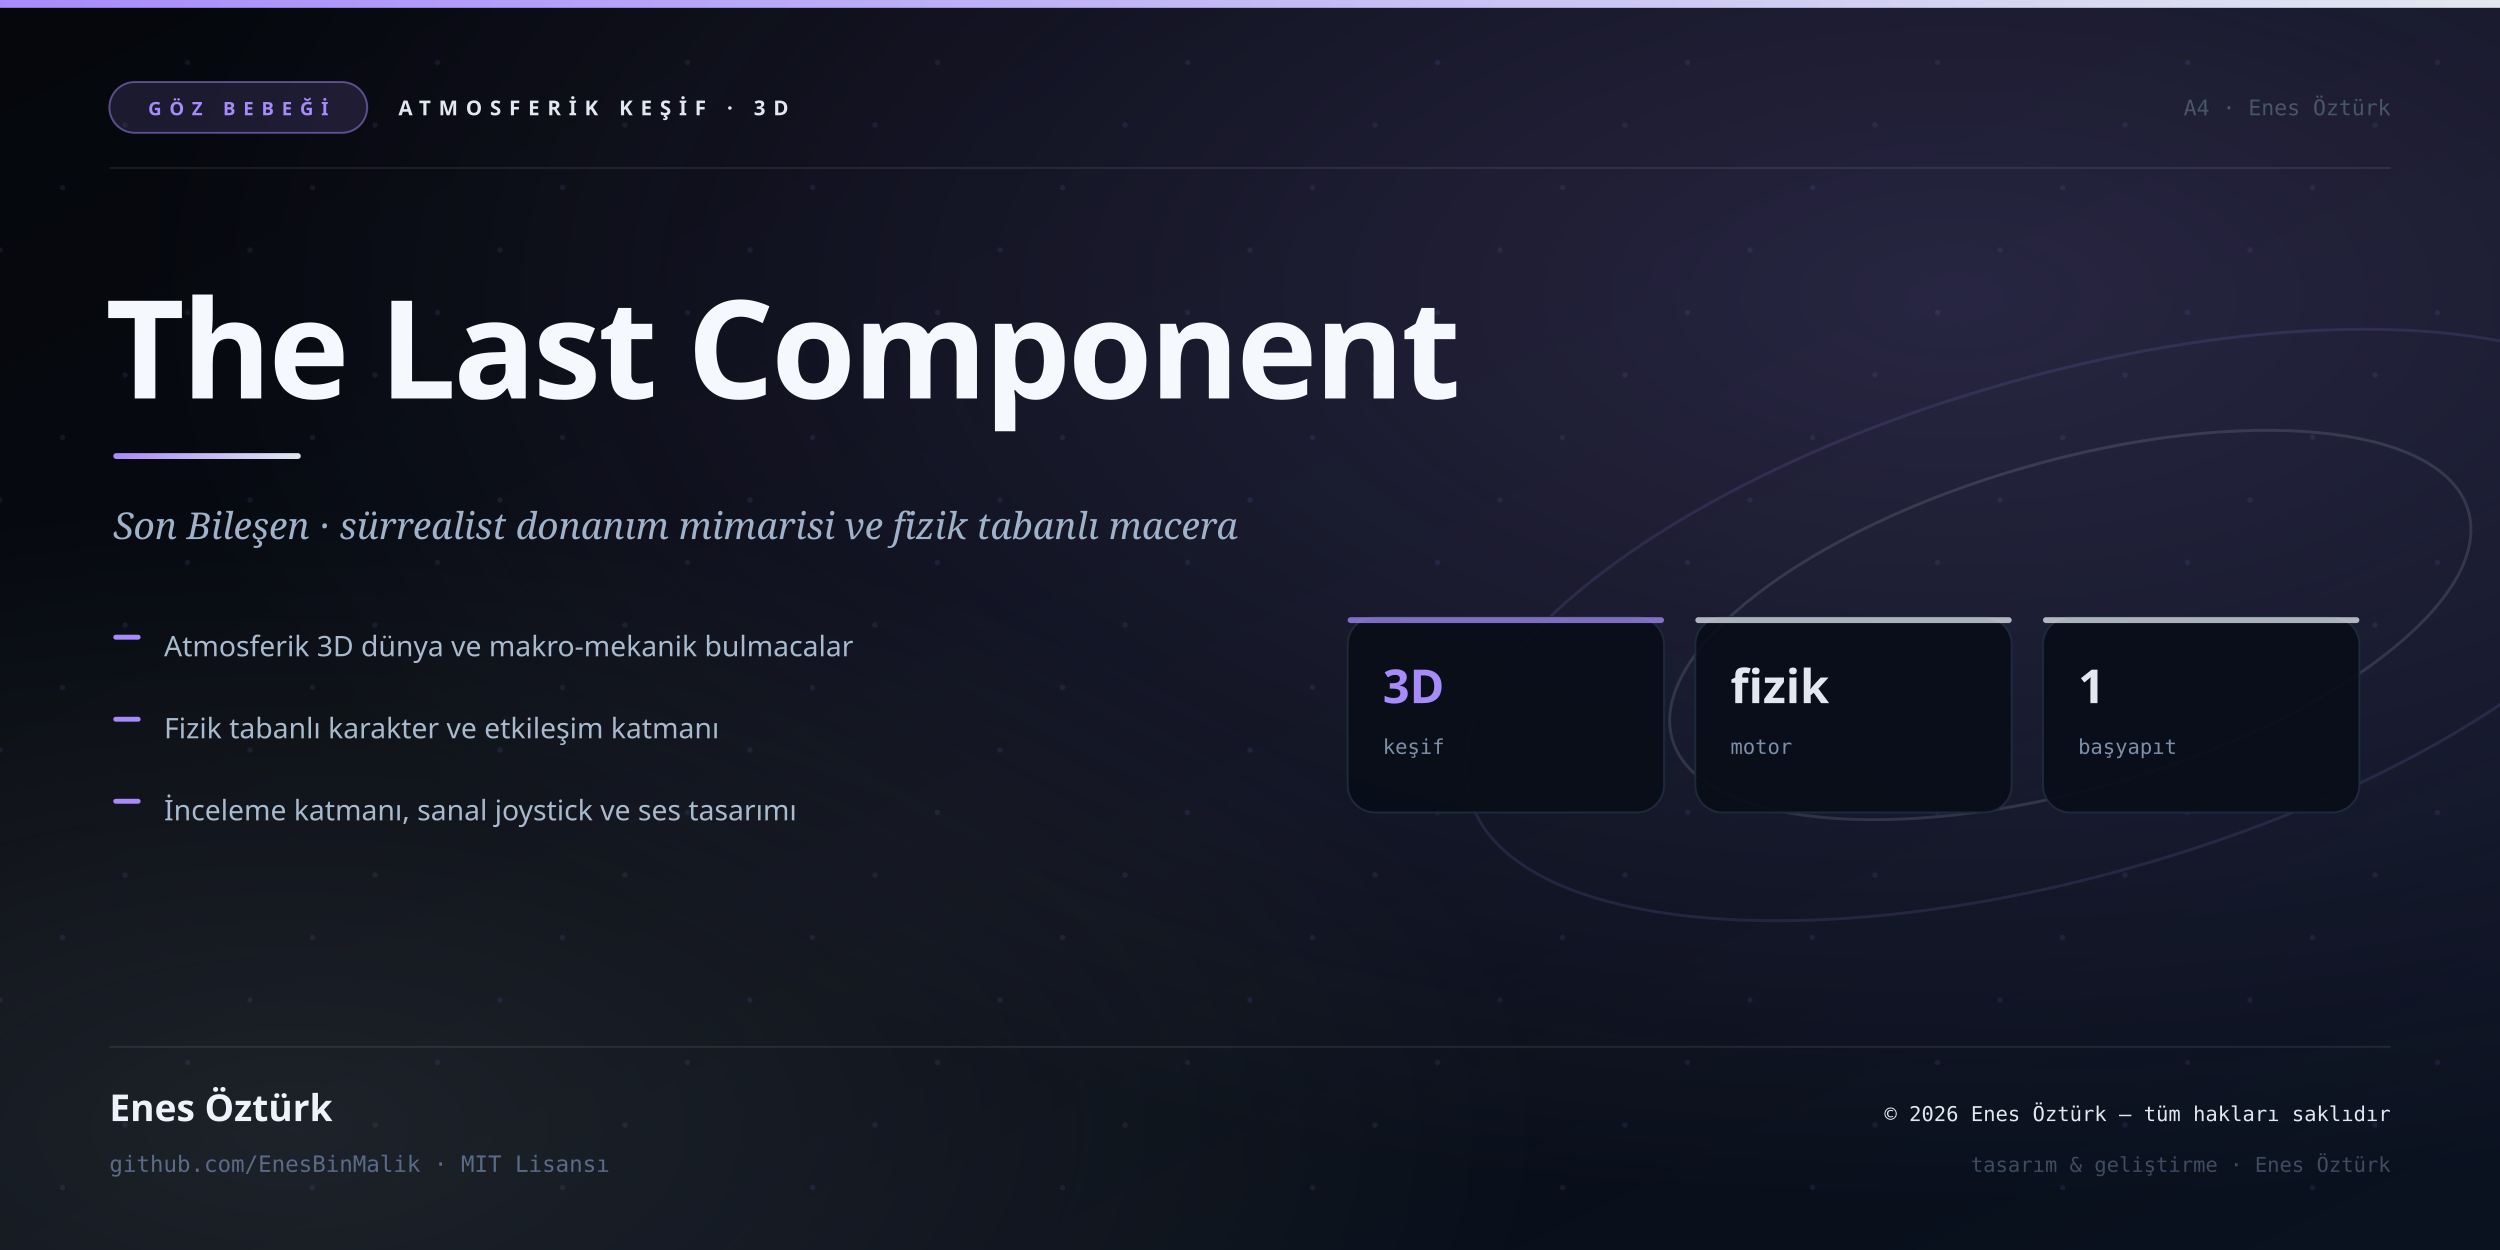
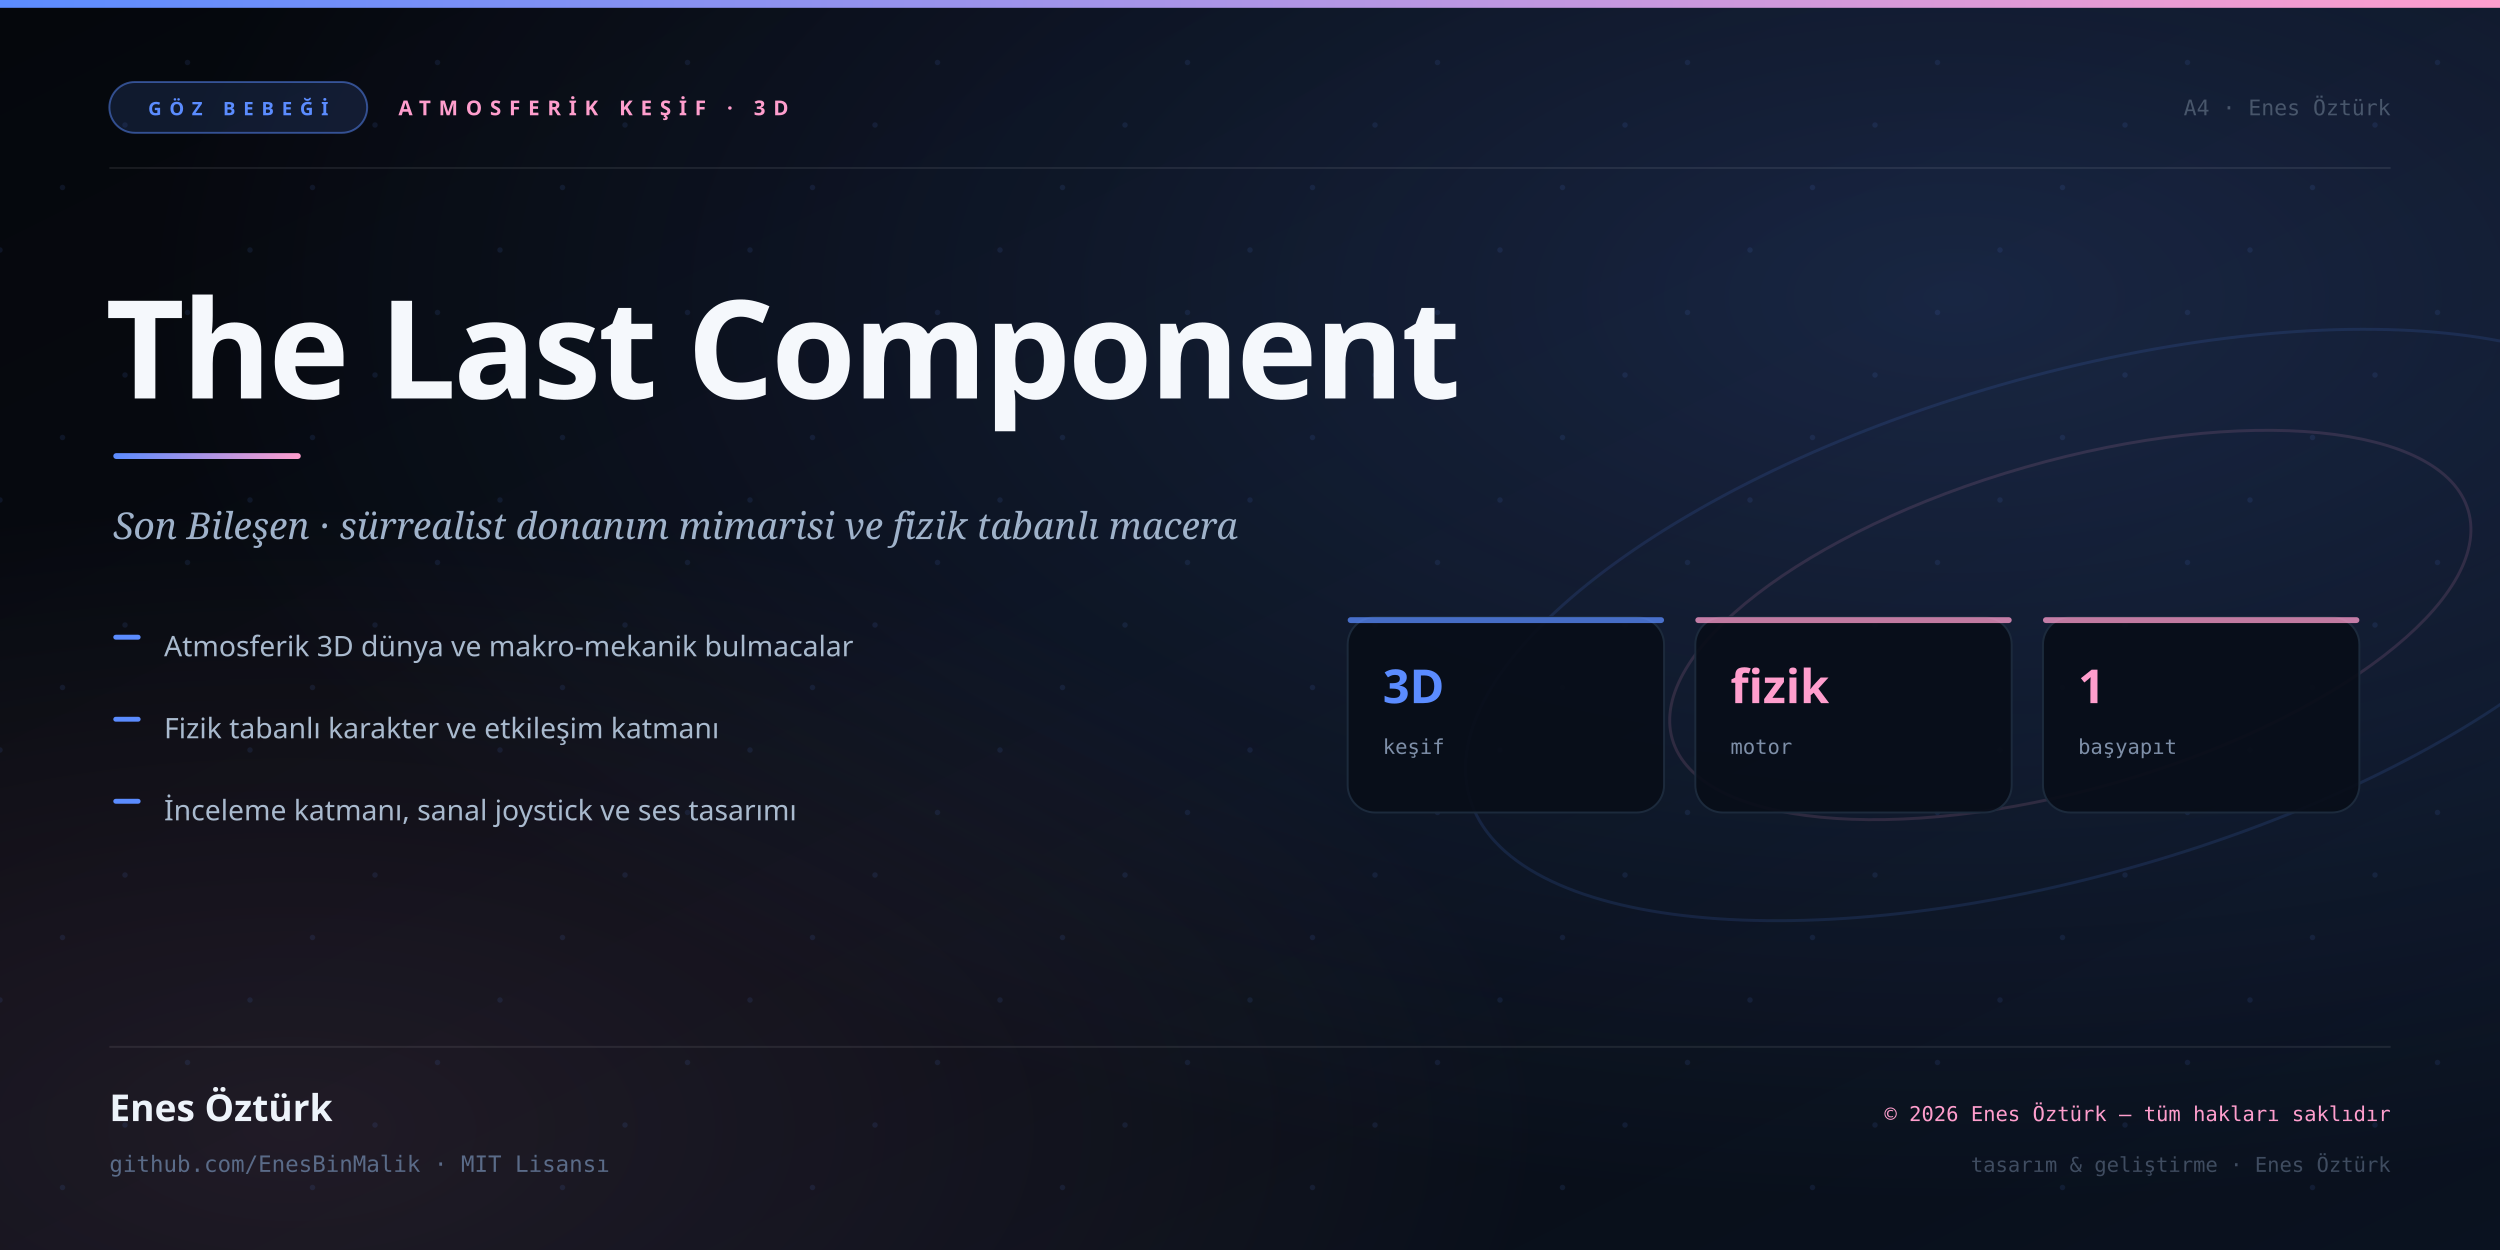
<svg xmlns="http://www.w3.org/2000/svg" width="1280" height="640" viewBox="0 0 1280 640" role="img" aria-label="The Last Component">
  <style>.t{font-family:'Segoe UI',system-ui,sans-serif}.ttl{font-family:'Segoe UI',system-ui,sans-serif;font-weight:700;letter-spacing:-1.5px}.m{font-family:'Consolas',monospace}.cap{font-family:'Segoe UI',sans-serif;font-weight:700;letter-spacing:4px}.ser{font-family:Georgia,serif;font-style:italic}</style>
  <defs>
    <linearGradient id="bg" x1="0" y1="0" x2="1" y2="1">
      <stop offset="0" stop-color="#05070C" />
      <stop offset="0.6" stop-color="#080D15" />
      <stop offset="1" stop-color="#0A1220" />
    </linearGradient>
    <linearGradient id="ac" x1="0" y1="0" x2="1" y2="0">
-       <stop offset="0" stop-color="#A78BFA" />
-       <stop offset="1" stop-color="#E2E8F0" />
+       <stop offset="0" stop-color="#5B8CFF" />
+       <stop offset="1" stop-color="#FF9ECD" />
    </linearGradient>
    <radialGradient id="gl" cx="0.78" cy="0.24" r="0.72">
-       <stop offset="0" stop-color="#A78BFA" stop-opacity="0.20" />
-       <stop offset="1" stop-color="#A78BFA" stop-opacity="0" />
+       <stop offset="0" stop-color="#5B8CFF" stop-opacity="0.20" />
+       <stop offset="1" stop-color="#5B8CFF" stop-opacity="0" />
    </radialGradient>
    <radialGradient id="gl2" cx="0.12" cy="0.9" r="0.5">
-       <stop offset="0" stop-color="#E2E8F0" stop-opacity="0.10" />
-       <stop offset="1" stop-color="#E2E8F0" stop-opacity="0" />
+       <stop offset="0" stop-color="#FF9ECD" stop-opacity="0.10" />
+       <stop offset="1" stop-color="#FF9ECD" stop-opacity="0" />
    </radialGradient>
  </defs>
  <rect width="1280" height="640" fill="url(#bg)" />
  <rect width="1280" height="640" fill="url(#gl)" />
  <rect width="1280" height="640" fill="url(#gl2)" />
-   <ellipse cx="1060" cy="320" rx="320" ry="128" fill="none" stroke="#A78BFA" stroke-opacity="0.13" stroke-width="1.5" transform="rotate(-16 1060 320)" />
-   <ellipse cx="1060" cy="320" rx="212" ry="84" fill="none" stroke="#E2E8F0" stroke-opacity="0.13" stroke-width="1.5" transform="rotate(-16 1060 320)" />
-   <circle cx="0" cy="0" r="1.4" fill="#A78BFA" fill-opacity="0.10" />
-   <circle cx="128" cy="0" r="1.4" fill="#A78BFA" fill-opacity="0.10" />
-   <circle cx="256" cy="0" r="1.4" fill="#A78BFA" fill-opacity="0.10" />
-   <circle cx="384" cy="0" r="1.4" fill="#A78BFA" fill-opacity="0.10" />
-   <circle cx="512" cy="0" r="1.4" fill="#A78BFA" fill-opacity="0.10" />
-   <circle cx="640" cy="0" r="1.4" fill="#A78BFA" fill-opacity="0.10" />
-   <circle cx="768" cy="0" r="1.4" fill="#A78BFA" fill-opacity="0.10" />
-   <circle cx="896" cy="0" r="1.4" fill="#A78BFA" fill-opacity="0.10" />
-   <circle cx="1024" cy="0" r="1.4" fill="#A78BFA" fill-opacity="0.10" />
-   <circle cx="1152" cy="0" r="1.4" fill="#A78BFA" fill-opacity="0.10" />
-   <circle cx="96" cy="32" r="1.4" fill="#A78BFA" fill-opacity="0.10" />
-   <circle cx="224" cy="32" r="1.4" fill="#A78BFA" fill-opacity="0.10" />
-   <circle cx="352" cy="32" r="1.4" fill="#A78BFA" fill-opacity="0.10" />
-   <circle cx="480" cy="32" r="1.4" fill="#A78BFA" fill-opacity="0.10" />
-   <circle cx="608" cy="32" r="1.4" fill="#A78BFA" fill-opacity="0.10" />
-   <circle cx="736" cy="32" r="1.4" fill="#A78BFA" fill-opacity="0.10" />
-   <circle cx="864" cy="32" r="1.4" fill="#A78BFA" fill-opacity="0.10" />
-   <circle cx="992" cy="32" r="1.4" fill="#A78BFA" fill-opacity="0.10" />
-   <circle cx="1120" cy="32" r="1.4" fill="#A78BFA" fill-opacity="0.10" />
-   <circle cx="1248" cy="32" r="1.4" fill="#A78BFA" fill-opacity="0.10" />
-   <circle cx="64" cy="64" r="1.4" fill="#A78BFA" fill-opacity="0.10" />
-   <circle cx="192" cy="64" r="1.4" fill="#A78BFA" fill-opacity="0.10" />
-   <circle cx="320" cy="64" r="1.4" fill="#A78BFA" fill-opacity="0.10" />
-   <circle cx="448" cy="64" r="1.4" fill="#A78BFA" fill-opacity="0.10" />
-   <circle cx="576" cy="64" r="1.4" fill="#A78BFA" fill-opacity="0.10" />
-   <circle cx="704" cy="64" r="1.4" fill="#A78BFA" fill-opacity="0.10" />
-   <circle cx="832" cy="64" r="1.4" fill="#A78BFA" fill-opacity="0.10" />
-   <circle cx="960" cy="64" r="1.4" fill="#A78BFA" fill-opacity="0.10" />
-   <circle cx="1088" cy="64" r="1.4" fill="#A78BFA" fill-opacity="0.10" />
-   <circle cx="1216" cy="64" r="1.4" fill="#A78BFA" fill-opacity="0.10" />
-   <circle cx="32" cy="96" r="1.4" fill="#A78BFA" fill-opacity="0.10" />
-   <circle cx="160" cy="96" r="1.4" fill="#A78BFA" fill-opacity="0.10" />
-   <circle cx="288" cy="96" r="1.4" fill="#A78BFA" fill-opacity="0.10" />
-   <circle cx="416" cy="96" r="1.4" fill="#A78BFA" fill-opacity="0.10" />
-   <circle cx="544" cy="96" r="1.4" fill="#A78BFA" fill-opacity="0.10" />
-   <circle cx="672" cy="96" r="1.4" fill="#A78BFA" fill-opacity="0.10" />
-   <circle cx="800" cy="96" r="1.4" fill="#A78BFA" fill-opacity="0.10" />
-   <circle cx="928" cy="96" r="1.4" fill="#A78BFA" fill-opacity="0.10" />
-   <circle cx="1056" cy="96" r="1.4" fill="#A78BFA" fill-opacity="0.10" />
-   <circle cx="1184" cy="96" r="1.4" fill="#A78BFA" fill-opacity="0.10" />
-   <circle cx="0" cy="128" r="1.4" fill="#A78BFA" fill-opacity="0.10" />
-   <circle cx="128" cy="128" r="1.4" fill="#A78BFA" fill-opacity="0.10" />
-   <circle cx="256" cy="128" r="1.4" fill="#A78BFA" fill-opacity="0.10" />
-   <circle cx="384" cy="128" r="1.4" fill="#A78BFA" fill-opacity="0.10" />
-   <circle cx="512" cy="128" r="1.4" fill="#A78BFA" fill-opacity="0.10" />
-   <circle cx="640" cy="128" r="1.4" fill="#A78BFA" fill-opacity="0.10" />
-   <circle cx="768" cy="128" r="1.4" fill="#A78BFA" fill-opacity="0.10" />
-   <circle cx="896" cy="128" r="1.4" fill="#A78BFA" fill-opacity="0.10" />
-   <circle cx="1024" cy="128" r="1.4" fill="#A78BFA" fill-opacity="0.10" />
-   <circle cx="1152" cy="128" r="1.4" fill="#A78BFA" fill-opacity="0.10" />
-   <circle cx="96" cy="160" r="1.4" fill="#A78BFA" fill-opacity="0.10" />
-   <circle cx="224" cy="160" r="1.4" fill="#A78BFA" fill-opacity="0.10" />
-   <circle cx="352" cy="160" r="1.4" fill="#A78BFA" fill-opacity="0.10" />
-   <circle cx="480" cy="160" r="1.4" fill="#A78BFA" fill-opacity="0.10" />
-   <circle cx="608" cy="160" r="1.4" fill="#A78BFA" fill-opacity="0.10" />
-   <circle cx="736" cy="160" r="1.4" fill="#A78BFA" fill-opacity="0.10" />
-   <circle cx="864" cy="160" r="1.4" fill="#A78BFA" fill-opacity="0.10" />
-   <circle cx="992" cy="160" r="1.4" fill="#A78BFA" fill-opacity="0.10" />
-   <circle cx="1120" cy="160" r="1.4" fill="#A78BFA" fill-opacity="0.10" />
-   <circle cx="1248" cy="160" r="1.4" fill="#A78BFA" fill-opacity="0.10" />
-   <circle cx="64" cy="192" r="1.4" fill="#A78BFA" fill-opacity="0.10" />
-   <circle cx="192" cy="192" r="1.4" fill="#A78BFA" fill-opacity="0.10" />
-   <circle cx="320" cy="192" r="1.4" fill="#A78BFA" fill-opacity="0.10" />
-   <circle cx="448" cy="192" r="1.4" fill="#A78BFA" fill-opacity="0.10" />
-   <circle cx="576" cy="192" r="1.4" fill="#A78BFA" fill-opacity="0.10" />
-   <circle cx="704" cy="192" r="1.4" fill="#A78BFA" fill-opacity="0.10" />
-   <circle cx="832" cy="192" r="1.4" fill="#A78BFA" fill-opacity="0.10" />
-   <circle cx="960" cy="192" r="1.4" fill="#A78BFA" fill-opacity="0.10" />
-   <circle cx="1088" cy="192" r="1.4" fill="#A78BFA" fill-opacity="0.10" />
-   <circle cx="1216" cy="192" r="1.4" fill="#A78BFA" fill-opacity="0.10" />
-   <circle cx="32" cy="224" r="1.4" fill="#A78BFA" fill-opacity="0.10" />
-   <circle cx="160" cy="224" r="1.4" fill="#A78BFA" fill-opacity="0.10" />
-   <circle cx="288" cy="224" r="1.4" fill="#A78BFA" fill-opacity="0.10" />
-   <circle cx="416" cy="224" r="1.4" fill="#A78BFA" fill-opacity="0.10" />
-   <circle cx="544" cy="224" r="1.4" fill="#A78BFA" fill-opacity="0.10" />
-   <circle cx="672" cy="224" r="1.4" fill="#A78BFA" fill-opacity="0.10" />
-   <circle cx="800" cy="224" r="1.4" fill="#A78BFA" fill-opacity="0.10" />
-   <circle cx="928" cy="224" r="1.4" fill="#A78BFA" fill-opacity="0.10" />
-   <circle cx="1056" cy="224" r="1.4" fill="#A78BFA" fill-opacity="0.10" />
-   <circle cx="1184" cy="224" r="1.4" fill="#A78BFA" fill-opacity="0.10" />
-   <circle cx="0" cy="256" r="1.4" fill="#A78BFA" fill-opacity="0.10" />
-   <circle cx="128" cy="256" r="1.4" fill="#A78BFA" fill-opacity="0.10" />
-   <circle cx="256" cy="256" r="1.4" fill="#A78BFA" fill-opacity="0.10" />
-   <circle cx="384" cy="256" r="1.4" fill="#A78BFA" fill-opacity="0.10" />
-   <circle cx="512" cy="256" r="1.4" fill="#A78BFA" fill-opacity="0.10" />
-   <circle cx="640" cy="256" r="1.4" fill="#A78BFA" fill-opacity="0.10" />
-   <circle cx="768" cy="256" r="1.4" fill="#A78BFA" fill-opacity="0.10" />
-   <circle cx="896" cy="256" r="1.4" fill="#A78BFA" fill-opacity="0.10" />
-   <circle cx="1024" cy="256" r="1.4" fill="#A78BFA" fill-opacity="0.10" />
-   <circle cx="1152" cy="256" r="1.4" fill="#A78BFA" fill-opacity="0.10" />
-   <circle cx="96" cy="288" r="1.4" fill="#A78BFA" fill-opacity="0.10" />
-   <circle cx="224" cy="288" r="1.4" fill="#A78BFA" fill-opacity="0.10" />
-   <circle cx="352" cy="288" r="1.4" fill="#A78BFA" fill-opacity="0.10" />
-   <circle cx="480" cy="288" r="1.4" fill="#A78BFA" fill-opacity="0.10" />
-   <circle cx="608" cy="288" r="1.4" fill="#A78BFA" fill-opacity="0.10" />
-   <circle cx="736" cy="288" r="1.4" fill="#A78BFA" fill-opacity="0.10" />
-   <circle cx="864" cy="288" r="1.4" fill="#A78BFA" fill-opacity="0.10" />
-   <circle cx="992" cy="288" r="1.4" fill="#A78BFA" fill-opacity="0.10" />
-   <circle cx="1120" cy="288" r="1.4" fill="#A78BFA" fill-opacity="0.10" />
-   <circle cx="1248" cy="288" r="1.4" fill="#A78BFA" fill-opacity="0.10" />
-   <circle cx="64" cy="320" r="1.4" fill="#A78BFA" fill-opacity="0.10" />
-   <circle cx="192" cy="320" r="1.4" fill="#A78BFA" fill-opacity="0.10" />
-   <circle cx="320" cy="320" r="1.4" fill="#A78BFA" fill-opacity="0.10" />
-   <circle cx="448" cy="320" r="1.4" fill="#A78BFA" fill-opacity="0.10" />
-   <circle cx="576" cy="320" r="1.4" fill="#A78BFA" fill-opacity="0.10" />
-   <circle cx="704" cy="320" r="1.4" fill="#A78BFA" fill-opacity="0.10" />
-   <circle cx="832" cy="320" r="1.4" fill="#A78BFA" fill-opacity="0.10" />
-   <circle cx="960" cy="320" r="1.4" fill="#A78BFA" fill-opacity="0.10" />
-   <circle cx="1088" cy="320" r="1.4" fill="#A78BFA" fill-opacity="0.10" />
-   <circle cx="1216" cy="320" r="1.4" fill="#A78BFA" fill-opacity="0.10" />
-   <circle cx="32" cy="352" r="1.4" fill="#A78BFA" fill-opacity="0.10" />
-   <circle cx="160" cy="352" r="1.4" fill="#A78BFA" fill-opacity="0.10" />
-   <circle cx="288" cy="352" r="1.4" fill="#A78BFA" fill-opacity="0.10" />
-   <circle cx="416" cy="352" r="1.4" fill="#A78BFA" fill-opacity="0.10" />
-   <circle cx="544" cy="352" r="1.4" fill="#A78BFA" fill-opacity="0.10" />
-   <circle cx="672" cy="352" r="1.4" fill="#A78BFA" fill-opacity="0.10" />
-   <circle cx="800" cy="352" r="1.4" fill="#A78BFA" fill-opacity="0.10" />
-   <circle cx="928" cy="352" r="1.4" fill="#A78BFA" fill-opacity="0.10" />
-   <circle cx="1056" cy="352" r="1.4" fill="#A78BFA" fill-opacity="0.10" />
-   <circle cx="1184" cy="352" r="1.4" fill="#A78BFA" fill-opacity="0.10" />
-   <circle cx="0" cy="384" r="1.4" fill="#A78BFA" fill-opacity="0.10" />
-   <circle cx="128" cy="384" r="1.4" fill="#A78BFA" fill-opacity="0.10" />
-   <circle cx="256" cy="384" r="1.4" fill="#A78BFA" fill-opacity="0.10" />
-   <circle cx="384" cy="384" r="1.4" fill="#A78BFA" fill-opacity="0.10" />
-   <circle cx="512" cy="384" r="1.4" fill="#A78BFA" fill-opacity="0.10" />
-   <circle cx="640" cy="384" r="1.4" fill="#A78BFA" fill-opacity="0.10" />
-   <circle cx="768" cy="384" r="1.4" fill="#A78BFA" fill-opacity="0.10" />
-   <circle cx="896" cy="384" r="1.4" fill="#A78BFA" fill-opacity="0.10" />
-   <circle cx="1024" cy="384" r="1.4" fill="#A78BFA" fill-opacity="0.10" />
-   <circle cx="1152" cy="384" r="1.4" fill="#A78BFA" fill-opacity="0.10" />
-   <circle cx="96" cy="416" r="1.4" fill="#A78BFA" fill-opacity="0.10" />
-   <circle cx="224" cy="416" r="1.4" fill="#A78BFA" fill-opacity="0.10" />
-   <circle cx="352" cy="416" r="1.4" fill="#A78BFA" fill-opacity="0.10" />
-   <circle cx="480" cy="416" r="1.4" fill="#A78BFA" fill-opacity="0.10" />
-   <circle cx="608" cy="416" r="1.4" fill="#A78BFA" fill-opacity="0.10" />
-   <circle cx="736" cy="416" r="1.4" fill="#A78BFA" fill-opacity="0.10" />
-   <circle cx="864" cy="416" r="1.4" fill="#A78BFA" fill-opacity="0.10" />
-   <circle cx="992" cy="416" r="1.4" fill="#A78BFA" fill-opacity="0.10" />
-   <circle cx="1120" cy="416" r="1.4" fill="#A78BFA" fill-opacity="0.10" />
-   <circle cx="1248" cy="416" r="1.4" fill="#A78BFA" fill-opacity="0.10" />
-   <circle cx="64" cy="448" r="1.4" fill="#A78BFA" fill-opacity="0.10" />
-   <circle cx="192" cy="448" r="1.4" fill="#A78BFA" fill-opacity="0.10" />
-   <circle cx="320" cy="448" r="1.4" fill="#A78BFA" fill-opacity="0.10" />
-   <circle cx="448" cy="448" r="1.4" fill="#A78BFA" fill-opacity="0.10" />
-   <circle cx="576" cy="448" r="1.4" fill="#A78BFA" fill-opacity="0.10" />
-   <circle cx="704" cy="448" r="1.4" fill="#A78BFA" fill-opacity="0.10" />
-   <circle cx="832" cy="448" r="1.4" fill="#A78BFA" fill-opacity="0.10" />
-   <circle cx="960" cy="448" r="1.4" fill="#A78BFA" fill-opacity="0.10" />
-   <circle cx="1088" cy="448" r="1.4" fill="#A78BFA" fill-opacity="0.10" />
-   <circle cx="1216" cy="448" r="1.4" fill="#A78BFA" fill-opacity="0.10" />
-   <circle cx="32" cy="480" r="1.4" fill="#A78BFA" fill-opacity="0.10" />
-   <circle cx="160" cy="480" r="1.4" fill="#A78BFA" fill-opacity="0.10" />
-   <circle cx="288" cy="480" r="1.4" fill="#A78BFA" fill-opacity="0.10" />
-   <circle cx="416" cy="480" r="1.4" fill="#A78BFA" fill-opacity="0.10" />
-   <circle cx="544" cy="480" r="1.4" fill="#A78BFA" fill-opacity="0.10" />
-   <circle cx="672" cy="480" r="1.4" fill="#A78BFA" fill-opacity="0.10" />
-   <circle cx="800" cy="480" r="1.4" fill="#A78BFA" fill-opacity="0.10" />
-   <circle cx="928" cy="480" r="1.4" fill="#A78BFA" fill-opacity="0.10" />
-   <circle cx="1056" cy="480" r="1.4" fill="#A78BFA" fill-opacity="0.10" />
-   <circle cx="1184" cy="480" r="1.4" fill="#A78BFA" fill-opacity="0.10" />
-   <circle cx="0" cy="512" r="1.4" fill="#A78BFA" fill-opacity="0.10" />
-   <circle cx="128" cy="512" r="1.4" fill="#A78BFA" fill-opacity="0.10" />
-   <circle cx="256" cy="512" r="1.4" fill="#A78BFA" fill-opacity="0.10" />
-   <circle cx="384" cy="512" r="1.4" fill="#A78BFA" fill-opacity="0.10" />
-   <circle cx="512" cy="512" r="1.4" fill="#A78BFA" fill-opacity="0.10" />
-   <circle cx="640" cy="512" r="1.4" fill="#A78BFA" fill-opacity="0.10" />
-   <circle cx="768" cy="512" r="1.4" fill="#A78BFA" fill-opacity="0.10" />
-   <circle cx="896" cy="512" r="1.4" fill="#A78BFA" fill-opacity="0.10" />
-   <circle cx="1024" cy="512" r="1.4" fill="#A78BFA" fill-opacity="0.10" />
-   <circle cx="1152" cy="512" r="1.4" fill="#A78BFA" fill-opacity="0.10" />
-   <circle cx="96" cy="544" r="1.4" fill="#A78BFA" fill-opacity="0.10" />
-   <circle cx="224" cy="544" r="1.4" fill="#A78BFA" fill-opacity="0.10" />
-   <circle cx="352" cy="544" r="1.4" fill="#A78BFA" fill-opacity="0.10" />
-   <circle cx="480" cy="544" r="1.4" fill="#A78BFA" fill-opacity="0.10" />
-   <circle cx="608" cy="544" r="1.4" fill="#A78BFA" fill-opacity="0.10" />
-   <circle cx="736" cy="544" r="1.4" fill="#A78BFA" fill-opacity="0.10" />
-   <circle cx="864" cy="544" r="1.4" fill="#A78BFA" fill-opacity="0.10" />
-   <circle cx="992" cy="544" r="1.4" fill="#A78BFA" fill-opacity="0.10" />
-   <circle cx="1120" cy="544" r="1.4" fill="#A78BFA" fill-opacity="0.10" />
-   <circle cx="1248" cy="544" r="1.4" fill="#A78BFA" fill-opacity="0.10" />
-   <circle cx="64" cy="576" r="1.4" fill="#A78BFA" fill-opacity="0.10" />
-   <circle cx="192" cy="576" r="1.4" fill="#A78BFA" fill-opacity="0.10" />
-   <circle cx="320" cy="576" r="1.4" fill="#A78BFA" fill-opacity="0.10" />
-   <circle cx="448" cy="576" r="1.4" fill="#A78BFA" fill-opacity="0.10" />
-   <circle cx="576" cy="576" r="1.4" fill="#A78BFA" fill-opacity="0.10" />
-   <circle cx="704" cy="576" r="1.4" fill="#A78BFA" fill-opacity="0.10" />
-   <circle cx="832" cy="576" r="1.4" fill="#A78BFA" fill-opacity="0.10" />
-   <circle cx="960" cy="576" r="1.4" fill="#A78BFA" fill-opacity="0.10" />
-   <circle cx="1088" cy="576" r="1.4" fill="#A78BFA" fill-opacity="0.10" />
-   <circle cx="1216" cy="576" r="1.4" fill="#A78BFA" fill-opacity="0.10" />
-   <circle cx="32" cy="608" r="1.4" fill="#A78BFA" fill-opacity="0.10" />
-   <circle cx="160" cy="608" r="1.4" fill="#A78BFA" fill-opacity="0.10" />
-   <circle cx="288" cy="608" r="1.4" fill="#A78BFA" fill-opacity="0.10" />
-   <circle cx="416" cy="608" r="1.4" fill="#A78BFA" fill-opacity="0.10" />
-   <circle cx="544" cy="608" r="1.4" fill="#A78BFA" fill-opacity="0.10" />
-   <circle cx="672" cy="608" r="1.4" fill="#A78BFA" fill-opacity="0.10" />
-   <circle cx="800" cy="608" r="1.4" fill="#A78BFA" fill-opacity="0.10" />
-   <circle cx="928" cy="608" r="1.4" fill="#A78BFA" fill-opacity="0.10" />
-   <circle cx="1056" cy="608" r="1.4" fill="#A78BFA" fill-opacity="0.10" />
-   <circle cx="1184" cy="608" r="1.4" fill="#A78BFA" fill-opacity="0.10" />
+   <ellipse cx="1060" cy="320" rx="320" ry="128" fill="none" stroke="#5B8CFF" stroke-opacity="0.13" stroke-width="1.5" transform="rotate(-16 1060 320)" />
+   <ellipse cx="1060" cy="320" rx="212" ry="84" fill="none" stroke="#FF9ECD" stroke-opacity="0.13" stroke-width="1.5" transform="rotate(-16 1060 320)" />
+   <circle cx="0" cy="0" r="1.4" fill="#5B8CFF" fill-opacity="0.10" />
+   <circle cx="128" cy="0" r="1.4" fill="#5B8CFF" fill-opacity="0.10" />
+   <circle cx="256" cy="0" r="1.4" fill="#5B8CFF" fill-opacity="0.10" />
+   <circle cx="384" cy="0" r="1.4" fill="#5B8CFF" fill-opacity="0.10" />
+   <circle cx="512" cy="0" r="1.4" fill="#5B8CFF" fill-opacity="0.10" />
+   <circle cx="640" cy="0" r="1.4" fill="#5B8CFF" fill-opacity="0.10" />
+   <circle cx="768" cy="0" r="1.4" fill="#5B8CFF" fill-opacity="0.10" />
+   <circle cx="896" cy="0" r="1.4" fill="#5B8CFF" fill-opacity="0.10" />
+   <circle cx="1024" cy="0" r="1.4" fill="#5B8CFF" fill-opacity="0.10" />
+   <circle cx="1152" cy="0" r="1.4" fill="#5B8CFF" fill-opacity="0.10" />
+   <circle cx="96" cy="32" r="1.4" fill="#5B8CFF" fill-opacity="0.10" />
+   <circle cx="224" cy="32" r="1.4" fill="#5B8CFF" fill-opacity="0.10" />
+   <circle cx="352" cy="32" r="1.4" fill="#5B8CFF" fill-opacity="0.10" />
+   <circle cx="480" cy="32" r="1.4" fill="#5B8CFF" fill-opacity="0.10" />
+   <circle cx="608" cy="32" r="1.4" fill="#5B8CFF" fill-opacity="0.10" />
+   <circle cx="736" cy="32" r="1.4" fill="#5B8CFF" fill-opacity="0.10" />
+   <circle cx="864" cy="32" r="1.4" fill="#5B8CFF" fill-opacity="0.10" />
+   <circle cx="992" cy="32" r="1.4" fill="#5B8CFF" fill-opacity="0.10" />
+   <circle cx="1120" cy="32" r="1.4" fill="#5B8CFF" fill-opacity="0.10" />
+   <circle cx="1248" cy="32" r="1.4" fill="#5B8CFF" fill-opacity="0.10" />
+   <circle cx="64" cy="64" r="1.4" fill="#5B8CFF" fill-opacity="0.10" />
+   <circle cx="192" cy="64" r="1.4" fill="#5B8CFF" fill-opacity="0.10" />
+   <circle cx="320" cy="64" r="1.4" fill="#5B8CFF" fill-opacity="0.10" />
+   <circle cx="448" cy="64" r="1.4" fill="#5B8CFF" fill-opacity="0.10" />
+   <circle cx="576" cy="64" r="1.4" fill="#5B8CFF" fill-opacity="0.10" />
+   <circle cx="704" cy="64" r="1.4" fill="#5B8CFF" fill-opacity="0.10" />
+   <circle cx="832" cy="64" r="1.4" fill="#5B8CFF" fill-opacity="0.10" />
+   <circle cx="960" cy="64" r="1.4" fill="#5B8CFF" fill-opacity="0.10" />
+   <circle cx="1088" cy="64" r="1.4" fill="#5B8CFF" fill-opacity="0.10" />
+   <circle cx="1216" cy="64" r="1.4" fill="#5B8CFF" fill-opacity="0.10" />
+   <circle cx="32" cy="96" r="1.4" fill="#5B8CFF" fill-opacity="0.10" />
+   <circle cx="160" cy="96" r="1.4" fill="#5B8CFF" fill-opacity="0.10" />
+   <circle cx="288" cy="96" r="1.4" fill="#5B8CFF" fill-opacity="0.10" />
+   <circle cx="416" cy="96" r="1.4" fill="#5B8CFF" fill-opacity="0.10" />
+   <circle cx="544" cy="96" r="1.4" fill="#5B8CFF" fill-opacity="0.10" />
+   <circle cx="672" cy="96" r="1.4" fill="#5B8CFF" fill-opacity="0.10" />
+   <circle cx="800" cy="96" r="1.4" fill="#5B8CFF" fill-opacity="0.10" />
+   <circle cx="928" cy="96" r="1.4" fill="#5B8CFF" fill-opacity="0.10" />
+   <circle cx="1056" cy="96" r="1.4" fill="#5B8CFF" fill-opacity="0.10" />
+   <circle cx="1184" cy="96" r="1.4" fill="#5B8CFF" fill-opacity="0.10" />
+   <circle cx="0" cy="128" r="1.4" fill="#5B8CFF" fill-opacity="0.10" />
+   <circle cx="128" cy="128" r="1.4" fill="#5B8CFF" fill-opacity="0.10" />
+   <circle cx="256" cy="128" r="1.4" fill="#5B8CFF" fill-opacity="0.10" />
+   <circle cx="384" cy="128" r="1.4" fill="#5B8CFF" fill-opacity="0.10" />
+   <circle cx="512" cy="128" r="1.4" fill="#5B8CFF" fill-opacity="0.10" />
+   <circle cx="640" cy="128" r="1.4" fill="#5B8CFF" fill-opacity="0.10" />
+   <circle cx="768" cy="128" r="1.4" fill="#5B8CFF" fill-opacity="0.10" />
+   <circle cx="896" cy="128" r="1.4" fill="#5B8CFF" fill-opacity="0.10" />
+   <circle cx="1024" cy="128" r="1.4" fill="#5B8CFF" fill-opacity="0.10" />
+   <circle cx="1152" cy="128" r="1.4" fill="#5B8CFF" fill-opacity="0.10" />
+   <circle cx="96" cy="160" r="1.4" fill="#5B8CFF" fill-opacity="0.10" />
+   <circle cx="224" cy="160" r="1.4" fill="#5B8CFF" fill-opacity="0.10" />
+   <circle cx="352" cy="160" r="1.4" fill="#5B8CFF" fill-opacity="0.10" />
+   <circle cx="480" cy="160" r="1.4" fill="#5B8CFF" fill-opacity="0.10" />
+   <circle cx="608" cy="160" r="1.4" fill="#5B8CFF" fill-opacity="0.10" />
+   <circle cx="736" cy="160" r="1.4" fill="#5B8CFF" fill-opacity="0.10" />
+   <circle cx="864" cy="160" r="1.4" fill="#5B8CFF" fill-opacity="0.10" />
+   <circle cx="992" cy="160" r="1.4" fill="#5B8CFF" fill-opacity="0.10" />
+   <circle cx="1120" cy="160" r="1.4" fill="#5B8CFF" fill-opacity="0.10" />
+   <circle cx="1248" cy="160" r="1.4" fill="#5B8CFF" fill-opacity="0.10" />
+   <circle cx="64" cy="192" r="1.4" fill="#5B8CFF" fill-opacity="0.10" />
+   <circle cx="192" cy="192" r="1.4" fill="#5B8CFF" fill-opacity="0.10" />
+   <circle cx="320" cy="192" r="1.4" fill="#5B8CFF" fill-opacity="0.10" />
+   <circle cx="448" cy="192" r="1.4" fill="#5B8CFF" fill-opacity="0.10" />
+   <circle cx="576" cy="192" r="1.4" fill="#5B8CFF" fill-opacity="0.10" />
+   <circle cx="704" cy="192" r="1.4" fill="#5B8CFF" fill-opacity="0.10" />
+   <circle cx="832" cy="192" r="1.4" fill="#5B8CFF" fill-opacity="0.10" />
+   <circle cx="960" cy="192" r="1.4" fill="#5B8CFF" fill-opacity="0.10" />
+   <circle cx="1088" cy="192" r="1.4" fill="#5B8CFF" fill-opacity="0.10" />
+   <circle cx="1216" cy="192" r="1.4" fill="#5B8CFF" fill-opacity="0.10" />
+   <circle cx="32" cy="224" r="1.4" fill="#5B8CFF" fill-opacity="0.10" />
+   <circle cx="160" cy="224" r="1.4" fill="#5B8CFF" fill-opacity="0.10" />
+   <circle cx="288" cy="224" r="1.4" fill="#5B8CFF" fill-opacity="0.10" />
+   <circle cx="416" cy="224" r="1.4" fill="#5B8CFF" fill-opacity="0.10" />
+   <circle cx="544" cy="224" r="1.4" fill="#5B8CFF" fill-opacity="0.10" />
+   <circle cx="672" cy="224" r="1.4" fill="#5B8CFF" fill-opacity="0.10" />
+   <circle cx="800" cy="224" r="1.4" fill="#5B8CFF" fill-opacity="0.10" />
+   <circle cx="928" cy="224" r="1.4" fill="#5B8CFF" fill-opacity="0.10" />
+   <circle cx="1056" cy="224" r="1.4" fill="#5B8CFF" fill-opacity="0.10" />
+   <circle cx="1184" cy="224" r="1.4" fill="#5B8CFF" fill-opacity="0.10" />
+   <circle cx="0" cy="256" r="1.4" fill="#5B8CFF" fill-opacity="0.10" />
+   <circle cx="128" cy="256" r="1.4" fill="#5B8CFF" fill-opacity="0.10" />
+   <circle cx="256" cy="256" r="1.4" fill="#5B8CFF" fill-opacity="0.10" />
+   <circle cx="384" cy="256" r="1.4" fill="#5B8CFF" fill-opacity="0.10" />
+   <circle cx="512" cy="256" r="1.4" fill="#5B8CFF" fill-opacity="0.10" />
+   <circle cx="640" cy="256" r="1.4" fill="#5B8CFF" fill-opacity="0.10" />
+   <circle cx="768" cy="256" r="1.4" fill="#5B8CFF" fill-opacity="0.10" />
+   <circle cx="896" cy="256" r="1.4" fill="#5B8CFF" fill-opacity="0.10" />
+   <circle cx="1024" cy="256" r="1.4" fill="#5B8CFF" fill-opacity="0.10" />
+   <circle cx="1152" cy="256" r="1.4" fill="#5B8CFF" fill-opacity="0.10" />
+   <circle cx="96" cy="288" r="1.4" fill="#5B8CFF" fill-opacity="0.10" />
+   <circle cx="224" cy="288" r="1.4" fill="#5B8CFF" fill-opacity="0.10" />
+   <circle cx="352" cy="288" r="1.4" fill="#5B8CFF" fill-opacity="0.10" />
+   <circle cx="480" cy="288" r="1.4" fill="#5B8CFF" fill-opacity="0.10" />
+   <circle cx="608" cy="288" r="1.4" fill="#5B8CFF" fill-opacity="0.10" />
+   <circle cx="736" cy="288" r="1.4" fill="#5B8CFF" fill-opacity="0.10" />
+   <circle cx="864" cy="288" r="1.4" fill="#5B8CFF" fill-opacity="0.10" />
+   <circle cx="992" cy="288" r="1.4" fill="#5B8CFF" fill-opacity="0.10" />
+   <circle cx="1120" cy="288" r="1.4" fill="#5B8CFF" fill-opacity="0.10" />
+   <circle cx="1248" cy="288" r="1.4" fill="#5B8CFF" fill-opacity="0.10" />
+   <circle cx="64" cy="320" r="1.4" fill="#5B8CFF" fill-opacity="0.10" />
+   <circle cx="192" cy="320" r="1.4" fill="#5B8CFF" fill-opacity="0.10" />
+   <circle cx="320" cy="320" r="1.4" fill="#5B8CFF" fill-opacity="0.10" />
+   <circle cx="448" cy="320" r="1.4" fill="#5B8CFF" fill-opacity="0.10" />
+   <circle cx="576" cy="320" r="1.4" fill="#5B8CFF" fill-opacity="0.10" />
+   <circle cx="704" cy="320" r="1.4" fill="#5B8CFF" fill-opacity="0.10" />
+   <circle cx="832" cy="320" r="1.4" fill="#5B8CFF" fill-opacity="0.10" />
+   <circle cx="960" cy="320" r="1.4" fill="#5B8CFF" fill-opacity="0.10" />
+   <circle cx="1088" cy="320" r="1.4" fill="#5B8CFF" fill-opacity="0.10" />
+   <circle cx="1216" cy="320" r="1.4" fill="#5B8CFF" fill-opacity="0.10" />
+   <circle cx="32" cy="352" r="1.4" fill="#5B8CFF" fill-opacity="0.10" />
+   <circle cx="160" cy="352" r="1.4" fill="#5B8CFF" fill-opacity="0.10" />
+   <circle cx="288" cy="352" r="1.4" fill="#5B8CFF" fill-opacity="0.10" />
+   <circle cx="416" cy="352" r="1.4" fill="#5B8CFF" fill-opacity="0.10" />
+   <circle cx="544" cy="352" r="1.4" fill="#5B8CFF" fill-opacity="0.10" />
+   <circle cx="672" cy="352" r="1.4" fill="#5B8CFF" fill-opacity="0.10" />
+   <circle cx="800" cy="352" r="1.4" fill="#5B8CFF" fill-opacity="0.10" />
+   <circle cx="928" cy="352" r="1.4" fill="#5B8CFF" fill-opacity="0.10" />
+   <circle cx="1056" cy="352" r="1.4" fill="#5B8CFF" fill-opacity="0.10" />
+   <circle cx="1184" cy="352" r="1.4" fill="#5B8CFF" fill-opacity="0.10" />
+   <circle cx="0" cy="384" r="1.4" fill="#5B8CFF" fill-opacity="0.10" />
+   <circle cx="128" cy="384" r="1.4" fill="#5B8CFF" fill-opacity="0.10" />
+   <circle cx="256" cy="384" r="1.4" fill="#5B8CFF" fill-opacity="0.10" />
+   <circle cx="384" cy="384" r="1.4" fill="#5B8CFF" fill-opacity="0.10" />
+   <circle cx="512" cy="384" r="1.4" fill="#5B8CFF" fill-opacity="0.10" />
+   <circle cx="640" cy="384" r="1.4" fill="#5B8CFF" fill-opacity="0.10" />
+   <circle cx="768" cy="384" r="1.4" fill="#5B8CFF" fill-opacity="0.10" />
+   <circle cx="896" cy="384" r="1.4" fill="#5B8CFF" fill-opacity="0.10" />
+   <circle cx="1024" cy="384" r="1.4" fill="#5B8CFF" fill-opacity="0.10" />
+   <circle cx="1152" cy="384" r="1.4" fill="#5B8CFF" fill-opacity="0.10" />
+   <circle cx="96" cy="416" r="1.4" fill="#5B8CFF" fill-opacity="0.10" />
+   <circle cx="224" cy="416" r="1.4" fill="#5B8CFF" fill-opacity="0.10" />
+   <circle cx="352" cy="416" r="1.4" fill="#5B8CFF" fill-opacity="0.10" />
+   <circle cx="480" cy="416" r="1.4" fill="#5B8CFF" fill-opacity="0.10" />
+   <circle cx="608" cy="416" r="1.4" fill="#5B8CFF" fill-opacity="0.10" />
+   <circle cx="736" cy="416" r="1.4" fill="#5B8CFF" fill-opacity="0.10" />
+   <circle cx="864" cy="416" r="1.4" fill="#5B8CFF" fill-opacity="0.10" />
+   <circle cx="992" cy="416" r="1.4" fill="#5B8CFF" fill-opacity="0.10" />
+   <circle cx="1120" cy="416" r="1.4" fill="#5B8CFF" fill-opacity="0.10" />
+   <circle cx="1248" cy="416" r="1.4" fill="#5B8CFF" fill-opacity="0.10" />
+   <circle cx="64" cy="448" r="1.4" fill="#5B8CFF" fill-opacity="0.10" />
+   <circle cx="192" cy="448" r="1.4" fill="#5B8CFF" fill-opacity="0.10" />
+   <circle cx="320" cy="448" r="1.4" fill="#5B8CFF" fill-opacity="0.10" />
+   <circle cx="448" cy="448" r="1.4" fill="#5B8CFF" fill-opacity="0.10" />
+   <circle cx="576" cy="448" r="1.4" fill="#5B8CFF" fill-opacity="0.10" />
+   <circle cx="704" cy="448" r="1.4" fill="#5B8CFF" fill-opacity="0.10" />
+   <circle cx="832" cy="448" r="1.4" fill="#5B8CFF" fill-opacity="0.10" />
+   <circle cx="960" cy="448" r="1.4" fill="#5B8CFF" fill-opacity="0.10" />
+   <circle cx="1088" cy="448" r="1.4" fill="#5B8CFF" fill-opacity="0.10" />
+   <circle cx="1216" cy="448" r="1.4" fill="#5B8CFF" fill-opacity="0.10" />
+   <circle cx="32" cy="480" r="1.4" fill="#5B8CFF" fill-opacity="0.10" />
+   <circle cx="160" cy="480" r="1.4" fill="#5B8CFF" fill-opacity="0.10" />
+   <circle cx="288" cy="480" r="1.4" fill="#5B8CFF" fill-opacity="0.10" />
+   <circle cx="416" cy="480" r="1.4" fill="#5B8CFF" fill-opacity="0.10" />
+   <circle cx="544" cy="480" r="1.4" fill="#5B8CFF" fill-opacity="0.10" />
+   <circle cx="672" cy="480" r="1.4" fill="#5B8CFF" fill-opacity="0.10" />
+   <circle cx="800" cy="480" r="1.4" fill="#5B8CFF" fill-opacity="0.10" />
+   <circle cx="928" cy="480" r="1.4" fill="#5B8CFF" fill-opacity="0.10" />
+   <circle cx="1056" cy="480" r="1.4" fill="#5B8CFF" fill-opacity="0.10" />
+   <circle cx="1184" cy="480" r="1.4" fill="#5B8CFF" fill-opacity="0.10" />
+   <circle cx="0" cy="512" r="1.4" fill="#5B8CFF" fill-opacity="0.10" />
+   <circle cx="128" cy="512" r="1.4" fill="#5B8CFF" fill-opacity="0.10" />
+   <circle cx="256" cy="512" r="1.4" fill="#5B8CFF" fill-opacity="0.10" />
+   <circle cx="384" cy="512" r="1.4" fill="#5B8CFF" fill-opacity="0.10" />
+   <circle cx="512" cy="512" r="1.4" fill="#5B8CFF" fill-opacity="0.10" />
+   <circle cx="640" cy="512" r="1.4" fill="#5B8CFF" fill-opacity="0.10" />
+   <circle cx="768" cy="512" r="1.4" fill="#5B8CFF" fill-opacity="0.10" />
+   <circle cx="896" cy="512" r="1.4" fill="#5B8CFF" fill-opacity="0.10" />
+   <circle cx="1024" cy="512" r="1.4" fill="#5B8CFF" fill-opacity="0.10" />
+   <circle cx="1152" cy="512" r="1.4" fill="#5B8CFF" fill-opacity="0.10" />
+   <circle cx="96" cy="544" r="1.4" fill="#5B8CFF" fill-opacity="0.10" />
+   <circle cx="224" cy="544" r="1.4" fill="#5B8CFF" fill-opacity="0.10" />
+   <circle cx="352" cy="544" r="1.4" fill="#5B8CFF" fill-opacity="0.10" />
+   <circle cx="480" cy="544" r="1.4" fill="#5B8CFF" fill-opacity="0.10" />
+   <circle cx="608" cy="544" r="1.4" fill="#5B8CFF" fill-opacity="0.10" />
+   <circle cx="736" cy="544" r="1.4" fill="#5B8CFF" fill-opacity="0.10" />
+   <circle cx="864" cy="544" r="1.4" fill="#5B8CFF" fill-opacity="0.10" />
+   <circle cx="992" cy="544" r="1.4" fill="#5B8CFF" fill-opacity="0.10" />
+   <circle cx="1120" cy="544" r="1.4" fill="#5B8CFF" fill-opacity="0.10" />
+   <circle cx="1248" cy="544" r="1.4" fill="#5B8CFF" fill-opacity="0.10" />
+   <circle cx="64" cy="576" r="1.4" fill="#5B8CFF" fill-opacity="0.10" />
+   <circle cx="192" cy="576" r="1.4" fill="#5B8CFF" fill-opacity="0.10" />
+   <circle cx="320" cy="576" r="1.4" fill="#5B8CFF" fill-opacity="0.10" />
+   <circle cx="448" cy="576" r="1.4" fill="#5B8CFF" fill-opacity="0.10" />
+   <circle cx="576" cy="576" r="1.4" fill="#5B8CFF" fill-opacity="0.10" />
+   <circle cx="704" cy="576" r="1.4" fill="#5B8CFF" fill-opacity="0.10" />
+   <circle cx="832" cy="576" r="1.4" fill="#5B8CFF" fill-opacity="0.10" />
+   <circle cx="960" cy="576" r="1.4" fill="#5B8CFF" fill-opacity="0.10" />
+   <circle cx="1088" cy="576" r="1.4" fill="#5B8CFF" fill-opacity="0.10" />
+   <circle cx="1216" cy="576" r="1.4" fill="#5B8CFF" fill-opacity="0.10" />
+   <circle cx="32" cy="608" r="1.4" fill="#5B8CFF" fill-opacity="0.10" />
+   <circle cx="160" cy="608" r="1.4" fill="#5B8CFF" fill-opacity="0.10" />
+   <circle cx="288" cy="608" r="1.4" fill="#5B8CFF" fill-opacity="0.10" />
+   <circle cx="416" cy="608" r="1.4" fill="#5B8CFF" fill-opacity="0.10" />
+   <circle cx="544" cy="608" r="1.4" fill="#5B8CFF" fill-opacity="0.10" />
+   <circle cx="672" cy="608" r="1.4" fill="#5B8CFF" fill-opacity="0.10" />
+   <circle cx="800" cy="608" r="1.4" fill="#5B8CFF" fill-opacity="0.10" />
+   <circle cx="928" cy="608" r="1.4" fill="#5B8CFF" fill-opacity="0.10" />
+   <circle cx="1056" cy="608" r="1.4" fill="#5B8CFF" fill-opacity="0.10" />
+   <circle cx="1184" cy="608" r="1.4" fill="#5B8CFF" fill-opacity="0.10" />
  <rect x="0" y="0" width="1280" height="4" fill="url(#ac)" />
-   <rect x="56" y="42" width="132" height="26" rx="13" fill="#A78BFA" fill-opacity="0.14" stroke="#A78BFA" stroke-opacity="0.5" />
-   <text x="122" y="59" text-anchor="middle" class="cap" font-size="9.5" fill="#A78BFA">GÖZ BEBEĞİ</text>
-   <text x="204" y="59" class="cap" font-size="10.5" fill="#E2E8F0">ATMOSFERİK KEŞİF · 3D</text>
+   <rect x="56" y="42" width="132" height="26" rx="13" fill="#5B8CFF" fill-opacity="0.14" stroke="#5B8CFF" stroke-opacity="0.5" />
+   <text x="122" y="59" text-anchor="middle" class="cap" font-size="9.5" fill="#5B8CFF">GÖZ BEBEĞİ</text>
+   <text x="204" y="59" class="cap" font-size="10.5" fill="#FF9ECD">ATMOSFERİK KEŞİF · 3D</text>
  <text x="1224" y="59" text-anchor="end" class="m" font-size="11" fill="#48566B">A4 · Enes Öztürk</text>
  <line x1="56" y1="86" x2="1224" y2="86" stroke="#FFFFFF" stroke-opacity="0.08" />
  <text x="54" y="204" class="ttl" font-size="70" fill="#F5F8FC">The Last Component</text>
  <rect x="58" y="232" width="96" height="3" rx="1.5" fill="url(#ac)" />
  <text x="58" y="276" class="ser" font-size="19" fill="#9FB2CA">Son Bileşen · sürrealist donanım mimarisi ve fizik tabanlı macera</text>
-   <rect x="58" y="325" width="14" height="2.5" rx="1.25" fill="#A78BFA" />
+   <rect x="58" y="325" width="14" height="2.5" rx="1.25" fill="#5B8CFF" />
  <text x="84" y="336" class="t" font-size="14.5" fill="#A9BACE">Atmosferik 3D dünya ve makro-mekanik bulmacalar</text>
-   <rect x="58" y="367" width="14" height="2.5" rx="1.25" fill="#A78BFA" />
+   <rect x="58" y="367" width="14" height="2.5" rx="1.25" fill="#5B8CFF" />
  <text x="84" y="378" class="t" font-size="14.5" fill="#A9BACE">Fizik tabanlı karakter ve etkileşim katmanı</text>
-   <rect x="58" y="409" width="14" height="2.5" rx="1.25" fill="#A78BFA" />
+   <rect x="58" y="409" width="14" height="2.5" rx="1.25" fill="#5B8CFF" />
  <text x="84" y="420" class="t" font-size="14.5" fill="#A9BACE">İnceleme katmanı, sanal joystick ve ses tasarımı</text>
  <rect x="690" y="316" width="162" height="100" rx="14" fill="#080E18" fill-opacity="0.92" stroke="#1C2A3C" />
-   <rect x="690" y="316" width="162" height="3" rx="1.5" fill="#A78BFA" fill-opacity="0.75" />
-   <text x="708" y="360" class="t" font-size="24" font-weight="700" fill="#A78BFA">3D</text>
+   <rect x="690" y="316" width="162" height="3" rx="1.5" fill="#5B8CFF" fill-opacity="0.75" />
+   <text x="708" y="360" class="t" font-size="24" font-weight="700" fill="#5B8CFF">3D</text>
  <text x="708" y="386" class="m" font-size="10.5" fill="#7E8FA8">keşif</text>
  <rect x="868" y="316" width="162" height="100" rx="14" fill="#080E18" fill-opacity="0.92" stroke="#1C2A3C" />
-   <rect x="868" y="316" width="162" height="3" rx="1.5" fill="#E2E8F0" fill-opacity="0.75" />
-   <text x="886" y="360" class="t" font-size="24" font-weight="700" fill="#E2E8F0">fizik</text>
+   <rect x="868" y="316" width="162" height="3" rx="1.5" fill="#FF9ECD" fill-opacity="0.75" />
+   <text x="886" y="360" class="t" font-size="24" font-weight="700" fill="#FF9ECD">fizik</text>
  <text x="886" y="386" class="m" font-size="10.5" fill="#7E8FA8">motor</text>
  <rect x="1046" y="316" width="162" height="100" rx="14" fill="#080E18" fill-opacity="0.92" stroke="#1C2A3C" />
-   <rect x="1046" y="316" width="162" height="3" rx="1.5" fill="#E2E8F0" fill-opacity="0.75" />
-   <text x="1064" y="360" class="t" font-size="24" font-weight="700" fill="#E2E8F0">1</text>
+   <rect x="1046" y="316" width="162" height="3" rx="1.5" fill="#FF9ECD" fill-opacity="0.75" />
+   <text x="1064" y="360" class="t" font-size="24" font-weight="700" fill="#FF9ECD">1</text>
  <text x="1064" y="386" class="m" font-size="10.5" fill="#7E8FA8">başyapıt</text>
  <line x1="56" y1="536" x2="1224" y2="536" stroke="#FFFFFF" stroke-opacity="0.08" />
  <text x="56" y="574" class="t" font-size="19" font-weight="600" fill="#EDF3FA">Enes Öztürk</text>
  <text x="56" y="600" class="m" font-size="11.5" fill="#5A6B88">github.com/EnesBinMalik · MIT Lisansı</text>
-   <text x="1224" y="574" text-anchor="end" class="m" font-size="10.5" fill="#E2E8F0">© 2026 Enes Öztürk — tüm hakları saklıdır</text>
+   <text x="1224" y="574" text-anchor="end" class="m" font-size="10.5" fill="#FF9ECD">© 2026 Enes Öztürk — tüm hakları saklıdır</text>
  <text x="1224" y="600" text-anchor="end" class="m" font-size="10.5" fill="#3F4C60">tasarım &amp; geliştirme · Enes Öztürk</text>
</svg>
